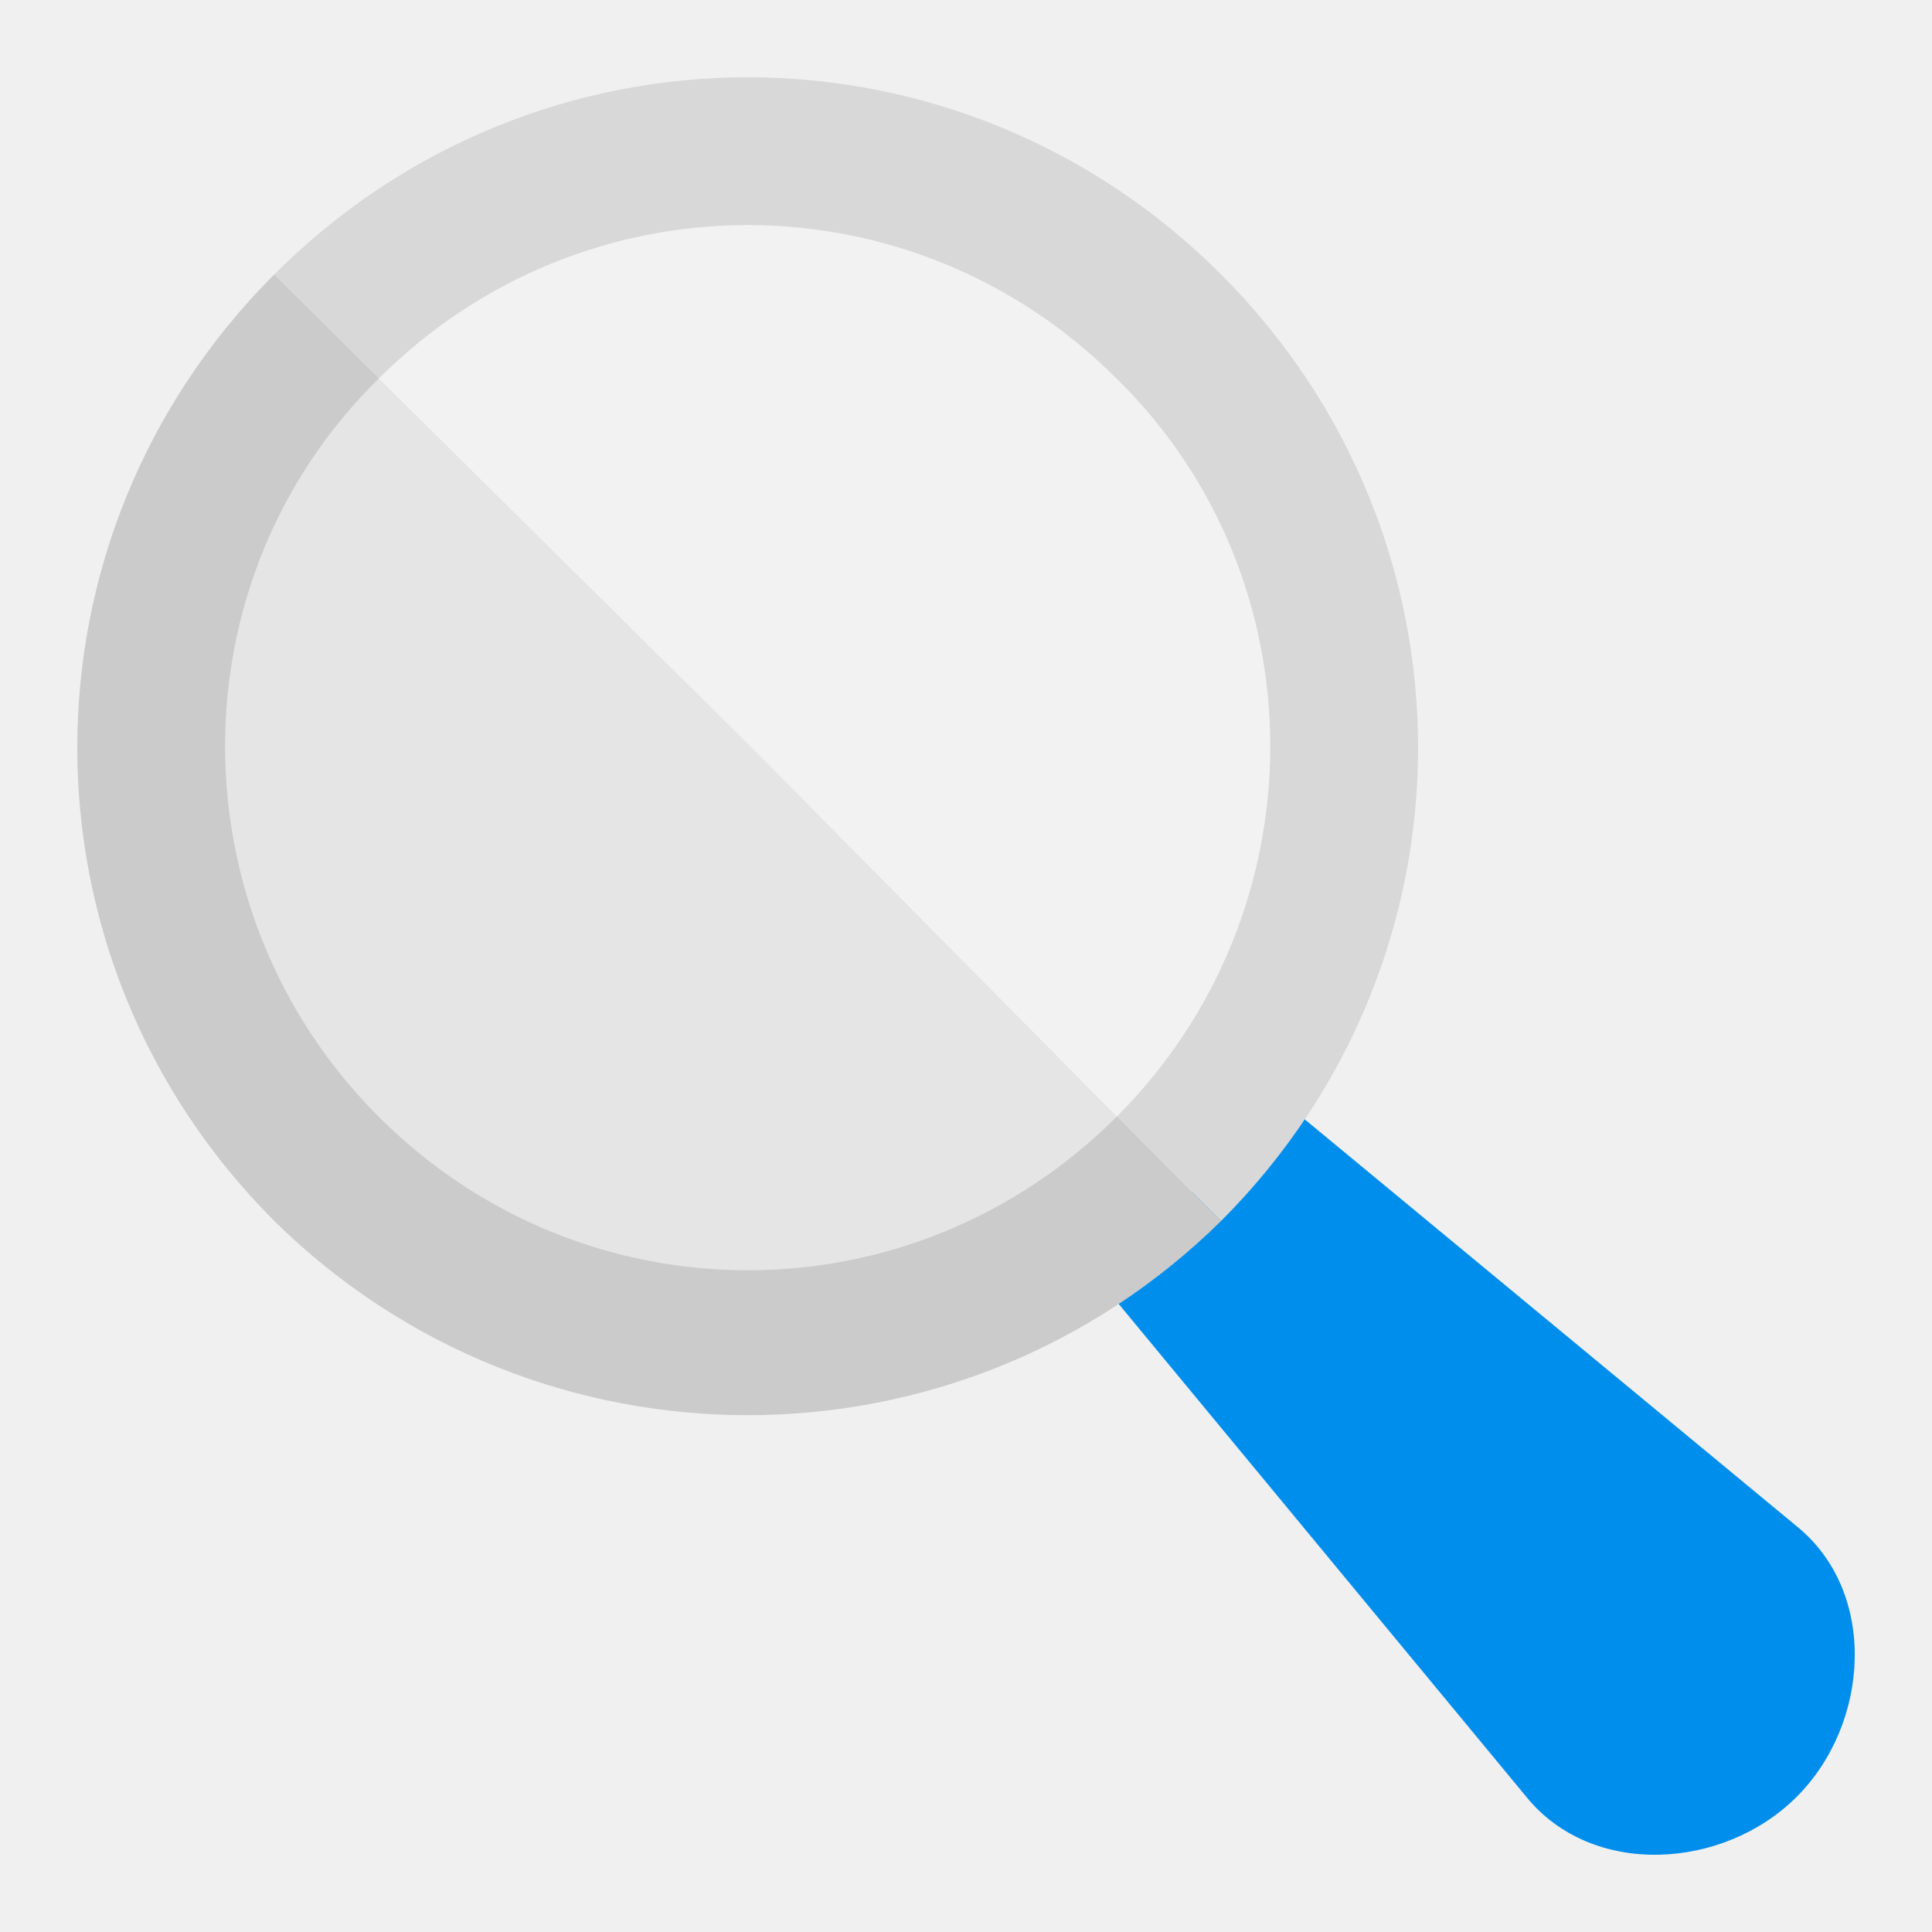
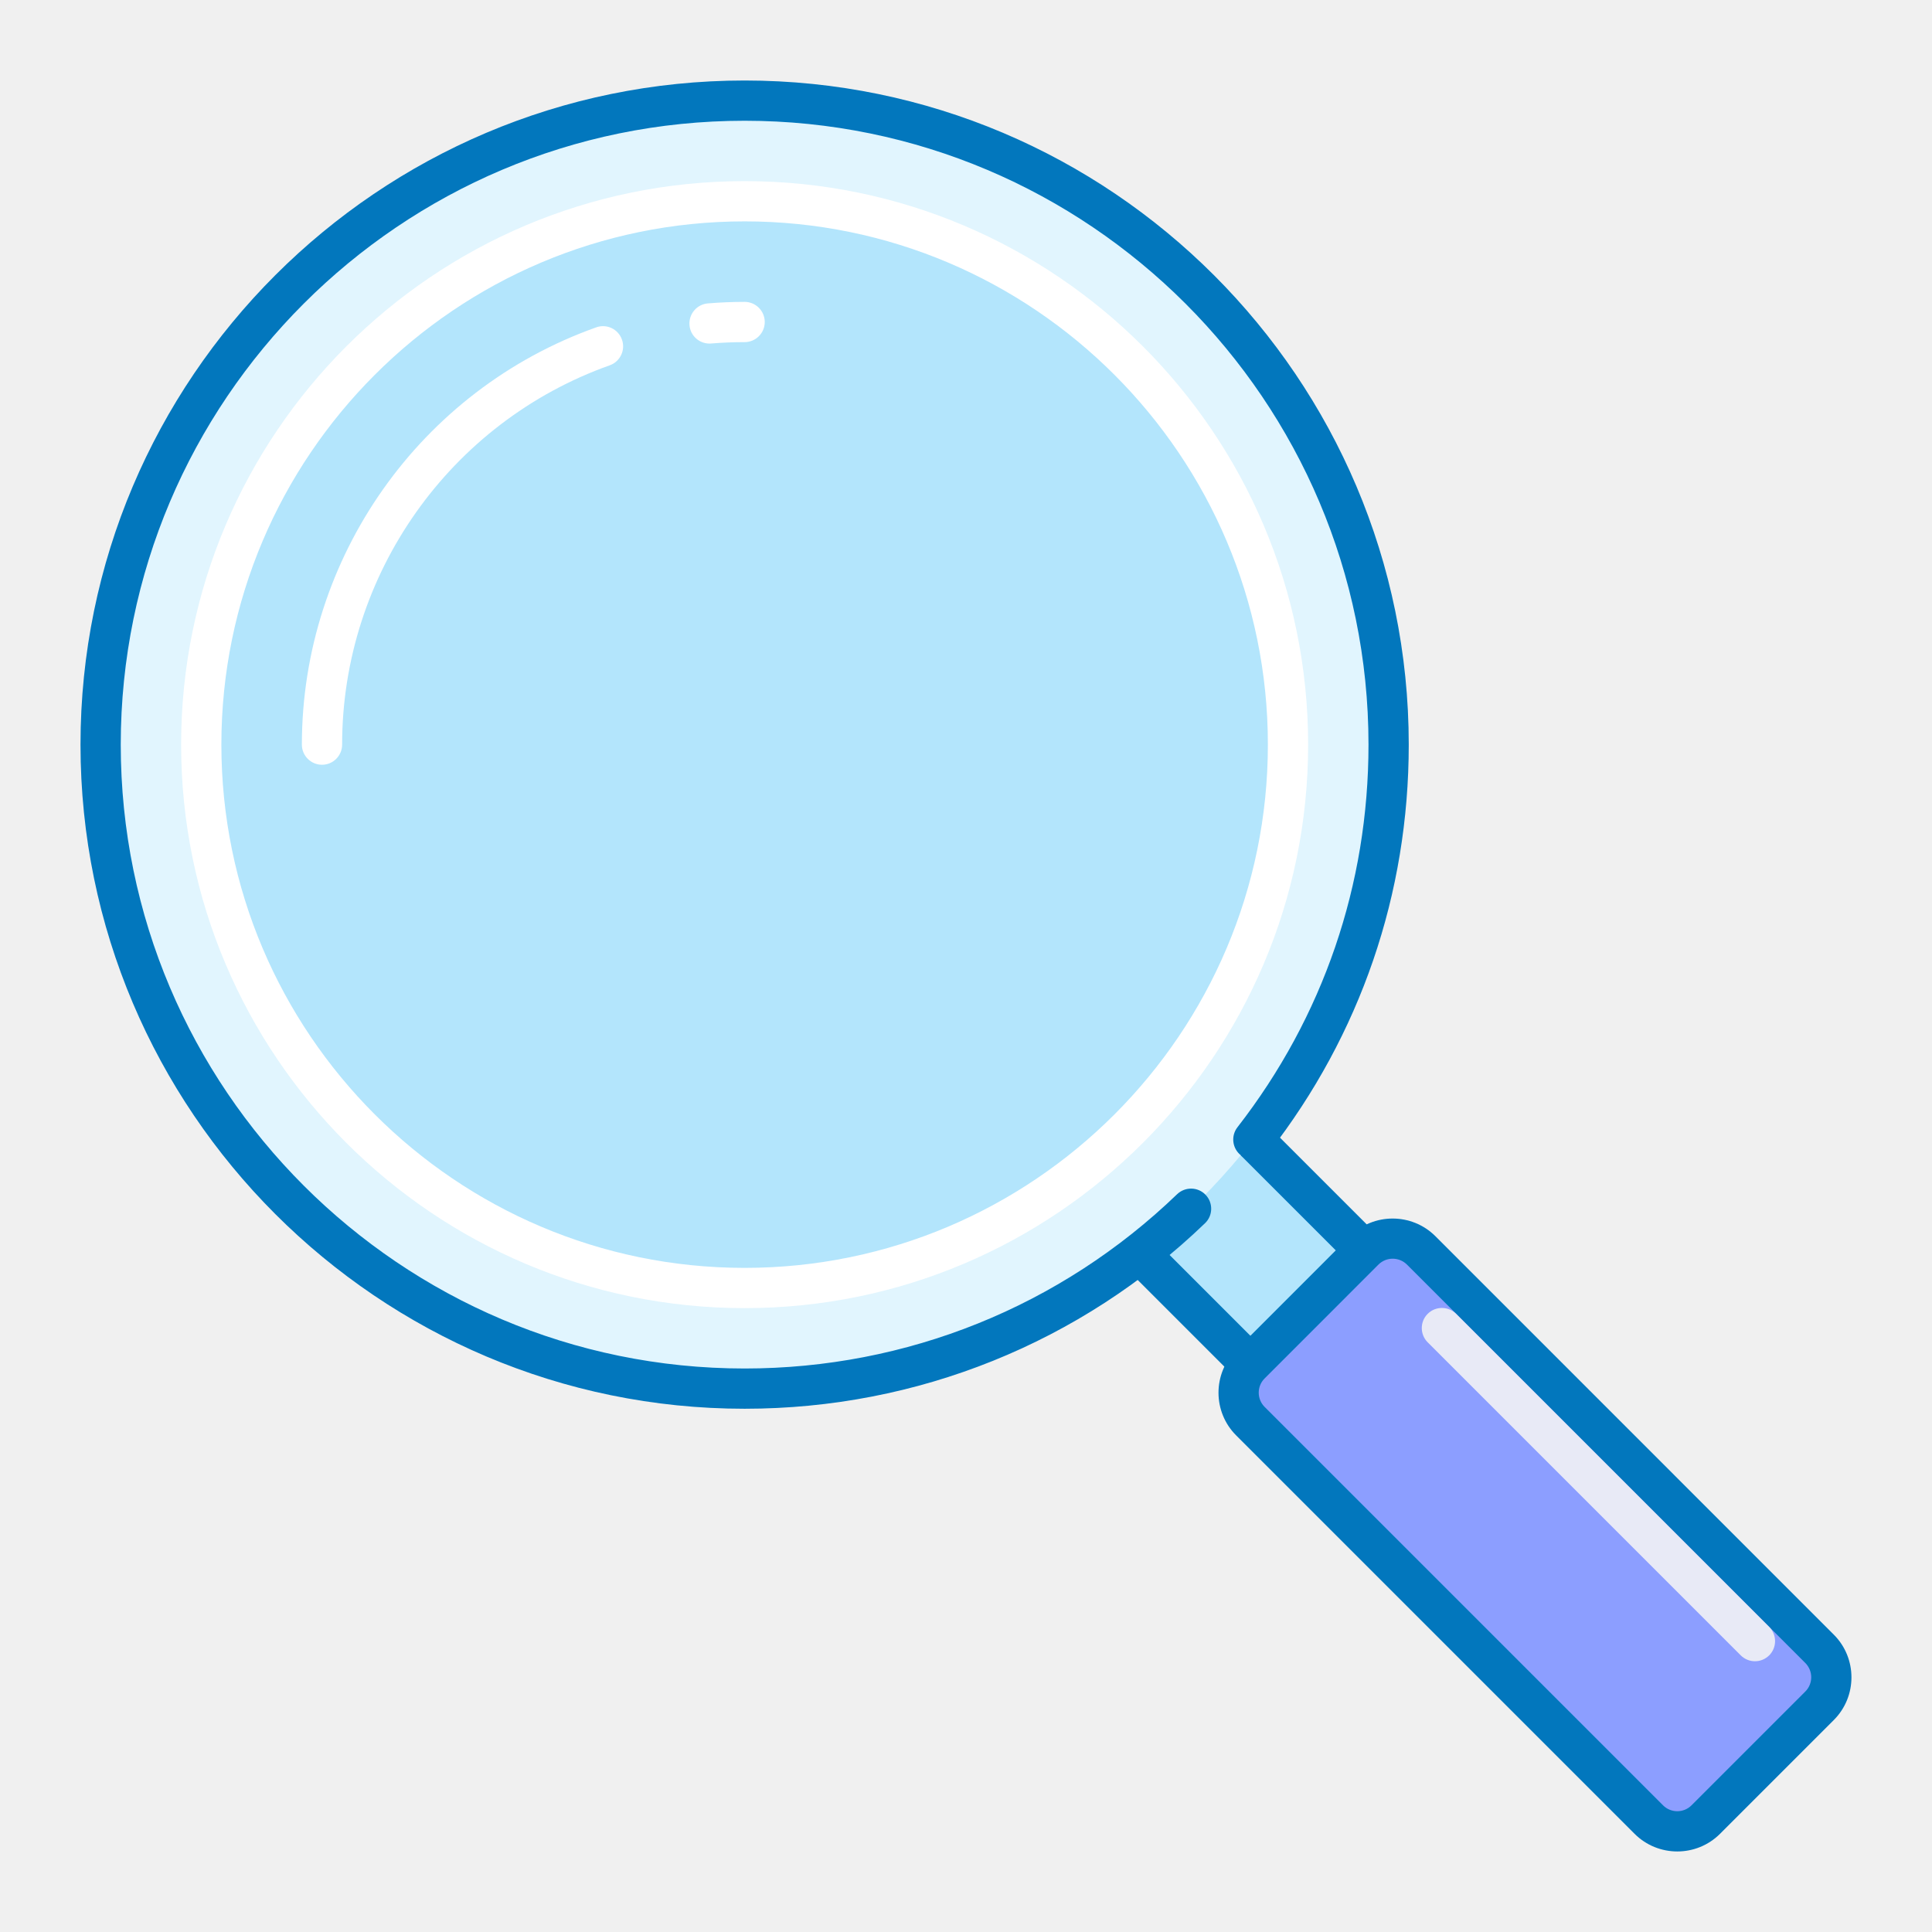
- <svg xmlns="http://www.w3.org/2000/svg" xml:space="preserve" width="100%" height="100%" version="1.1" style="shape-rendering:geometricPrecision; text-rendering:geometricPrecision; image-rendering:optimizeQuality; fill-rule:evenodd; clip-rule:evenodd" viewBox="0 0 500 500">
-   <defs>
-     <style type="text/css">
-    
-     .fil1 {fill:#008EED}
-     .fil2 {fill:#CBCBCB}
-     .fil4 {fill:#D8D8D8}
-     .fil3 {fill:#E5E5E5}
-     .fil5 {fill:#F2F2F2}
-    
-   </style>
-   </defs>
-   <g id="Layer_x0020_1">
-     <path class="fil1" d="M465 465c-19,19 -53,21 -70,0l-110 -133 47 -47 133 110c21,17 19,51 0,70z" />
-     <path class="fil2" d="M194 193l122 123c-68,67 -177,67 -245,0 -68,-68 -68,-177 0,-245l123 122z" />
-     <path class="fil3" d="M194 193l95 96c-53,53 -138,53 -191,0 -53,-53 -53,-139 0,-191l96 95z" />
-     <path class="fil4" d="M194 193l122 123c68,-68 68,-177 0,-245 -68,-68 -177,-68 -245,0l123 122z" />
-     <path class="fil5" d="M194 193l95 96c53,-53 53,-139 0,-191 -53,-53 -138,-53 -191,0l96 95z" />
+ <svg xmlns="http://www.w3.org/2000/svg" enable-background="new 0 0 48 48" height="48px" id="_x3C_Layer_x3E_" version="1.1" viewBox="0 0 48 48" width="48px" xml:space="preserve">
+   <g id="analysis_x2C__analytics_x2C__magnifier">
+     <g>
+       <g>
+         <rect fill="#B3E5FC" height="6" id="XMLID_7_" transform="matrix(0.707 -0.7072 0.7072 0.707 -13.014 31.4223)" width="4" x="29.418" y="28.418" />
+         <path d="M32.126,35.661l-4.95-4.95l3.535-3.536l4.95,4.95L32.126,35.661z M28.59,30.711l3.536,3.536l2.121-2.122     l-3.536-3.536L28.59,30.711z" fill="#0277BD" />
+       </g>
+       <g>
+         <path d="M45.207,42.379l-2.828,2.828c-0.391,0.391-1.023,0.391-1.414,0l-9.899-9.899     c-0.391-0.391-0.391-1.023,0-1.414l2.828-2.829c0.391-0.39,1.023-0.39,1.414,0l9.899,9.9     C45.598,41.355,45.598,41.988,45.207,42.379z" fill="#8C9EFF" id="XMLID_6_" />
+         <path d="M41.672,45.999c-0.384,0-0.769-0.146-1.061-0.438l-9.899-9.899c-0.585-0.585-0.585-1.536,0-2.121     l2.828-2.829c0.584-0.584,1.535-0.583,2.121,0l9.899,9.9c0.585,0.585,0.585,1.537,0,2.122l-2.828,2.828     C42.44,45.853,42.056,45.999,41.672,45.999z M34.601,31.272c-0.128,0-0.256,0.049-0.354,0.146l-2.828,2.829     c-0.195,0.195-0.195,0.512,0,0.707l9.899,9.899c0.195,0.195,0.512,0.195,0.707,0l2.828-2.828c0.195-0.195,0.195-0.512,0-0.708     l-9.899-9.9C34.856,31.321,34.729,31.272,34.601,31.272z" fill="#0277BD" />
+       </g>
+       <path d="M43.602,41.273c-0.128,0-0.256-0.049-0.354-0.146l-7.778-7.778c-0.195-0.195-0.195-0.512,0-0.707    s0.512-0.195,0.707,0l7.778,7.778c0.195,0.195,0.195,0.512,0,0.707C43.857,41.224,43.729,41.273,43.602,41.273z" fill="#E8EAF6" />
+     </g>
+     <g>
+       <circle cx="18.5" cy="18.5" fill="#E1F5FE" id="XMLID_1_" r="16" />
+       <path d="M18.5,35C9.402,35,2,27.598,2,18.5S9.402,2,18.5,2S35,9.402,35,18.5c0,3.703-1.198,7.202-3.466,10.119    c-0.171,0.218-0.485,0.256-0.701,0.087c-0.218-0.169-0.258-0.483-0.088-0.701C32.874,25.266,34,21.979,34,18.5    C34,9.953,27.047,3,18.5,3S3,9.953,3,18.5S9.953,34,18.5,34c4.027,0,7.844-1.538,10.745-4.33c0.198-0.19,0.515-0.186,0.707,0.014    c0.191,0.199,0.186,0.516-0.014,0.707C26.85,33.363,22.788,35,18.5,35z" fill="#0277BD" />
+       <g>
+         <circle cx="18.5" cy="18.5" fill="#B3E5FC" id="XMLID_9_" r="13.5" />
+         <path d="M18.5,32.5c-7.72,0-14-6.28-14-14s6.28-14,14-14s14,6.28,14,14S26.22,32.5,18.5,32.5z M18.5,5.5     c-7.168,0-13,5.832-13,13s5.832,13,13,13s13-5.832,13-13S25.668,5.5,18.5,5.5z" fill="#FFFFFF" />
+       </g>
+       <path d="M17.627,8.536c-0.258,0-0.477-0.198-0.497-0.459c-0.022-0.275,0.183-0.517,0.457-0.539    C17.889,7.513,18.192,7.5,18.5,7.5C18.776,7.5,19,7.724,19,8s-0.224,0.5-0.5,0.5c-0.28,0-0.557,0.012-0.831,0.034    C17.654,8.535,17.641,8.536,17.627,8.536z" fill="#FFFFFF" />
+       <path d="M8,19c-0.276,0-0.5-0.224-0.5-0.5c0-4.645,2.938-8.811,7.313-10.367c0.261-0.094,0.547,0.043,0.639,0.304    c0.093,0.26-0.043,0.546-0.303,0.639C11.172,10.49,8.5,14.277,8.5,18.5C8.5,18.776,8.276,19,8,19z" fill="#FFFFFF" />
+     </g>
  </g>
</svg>
